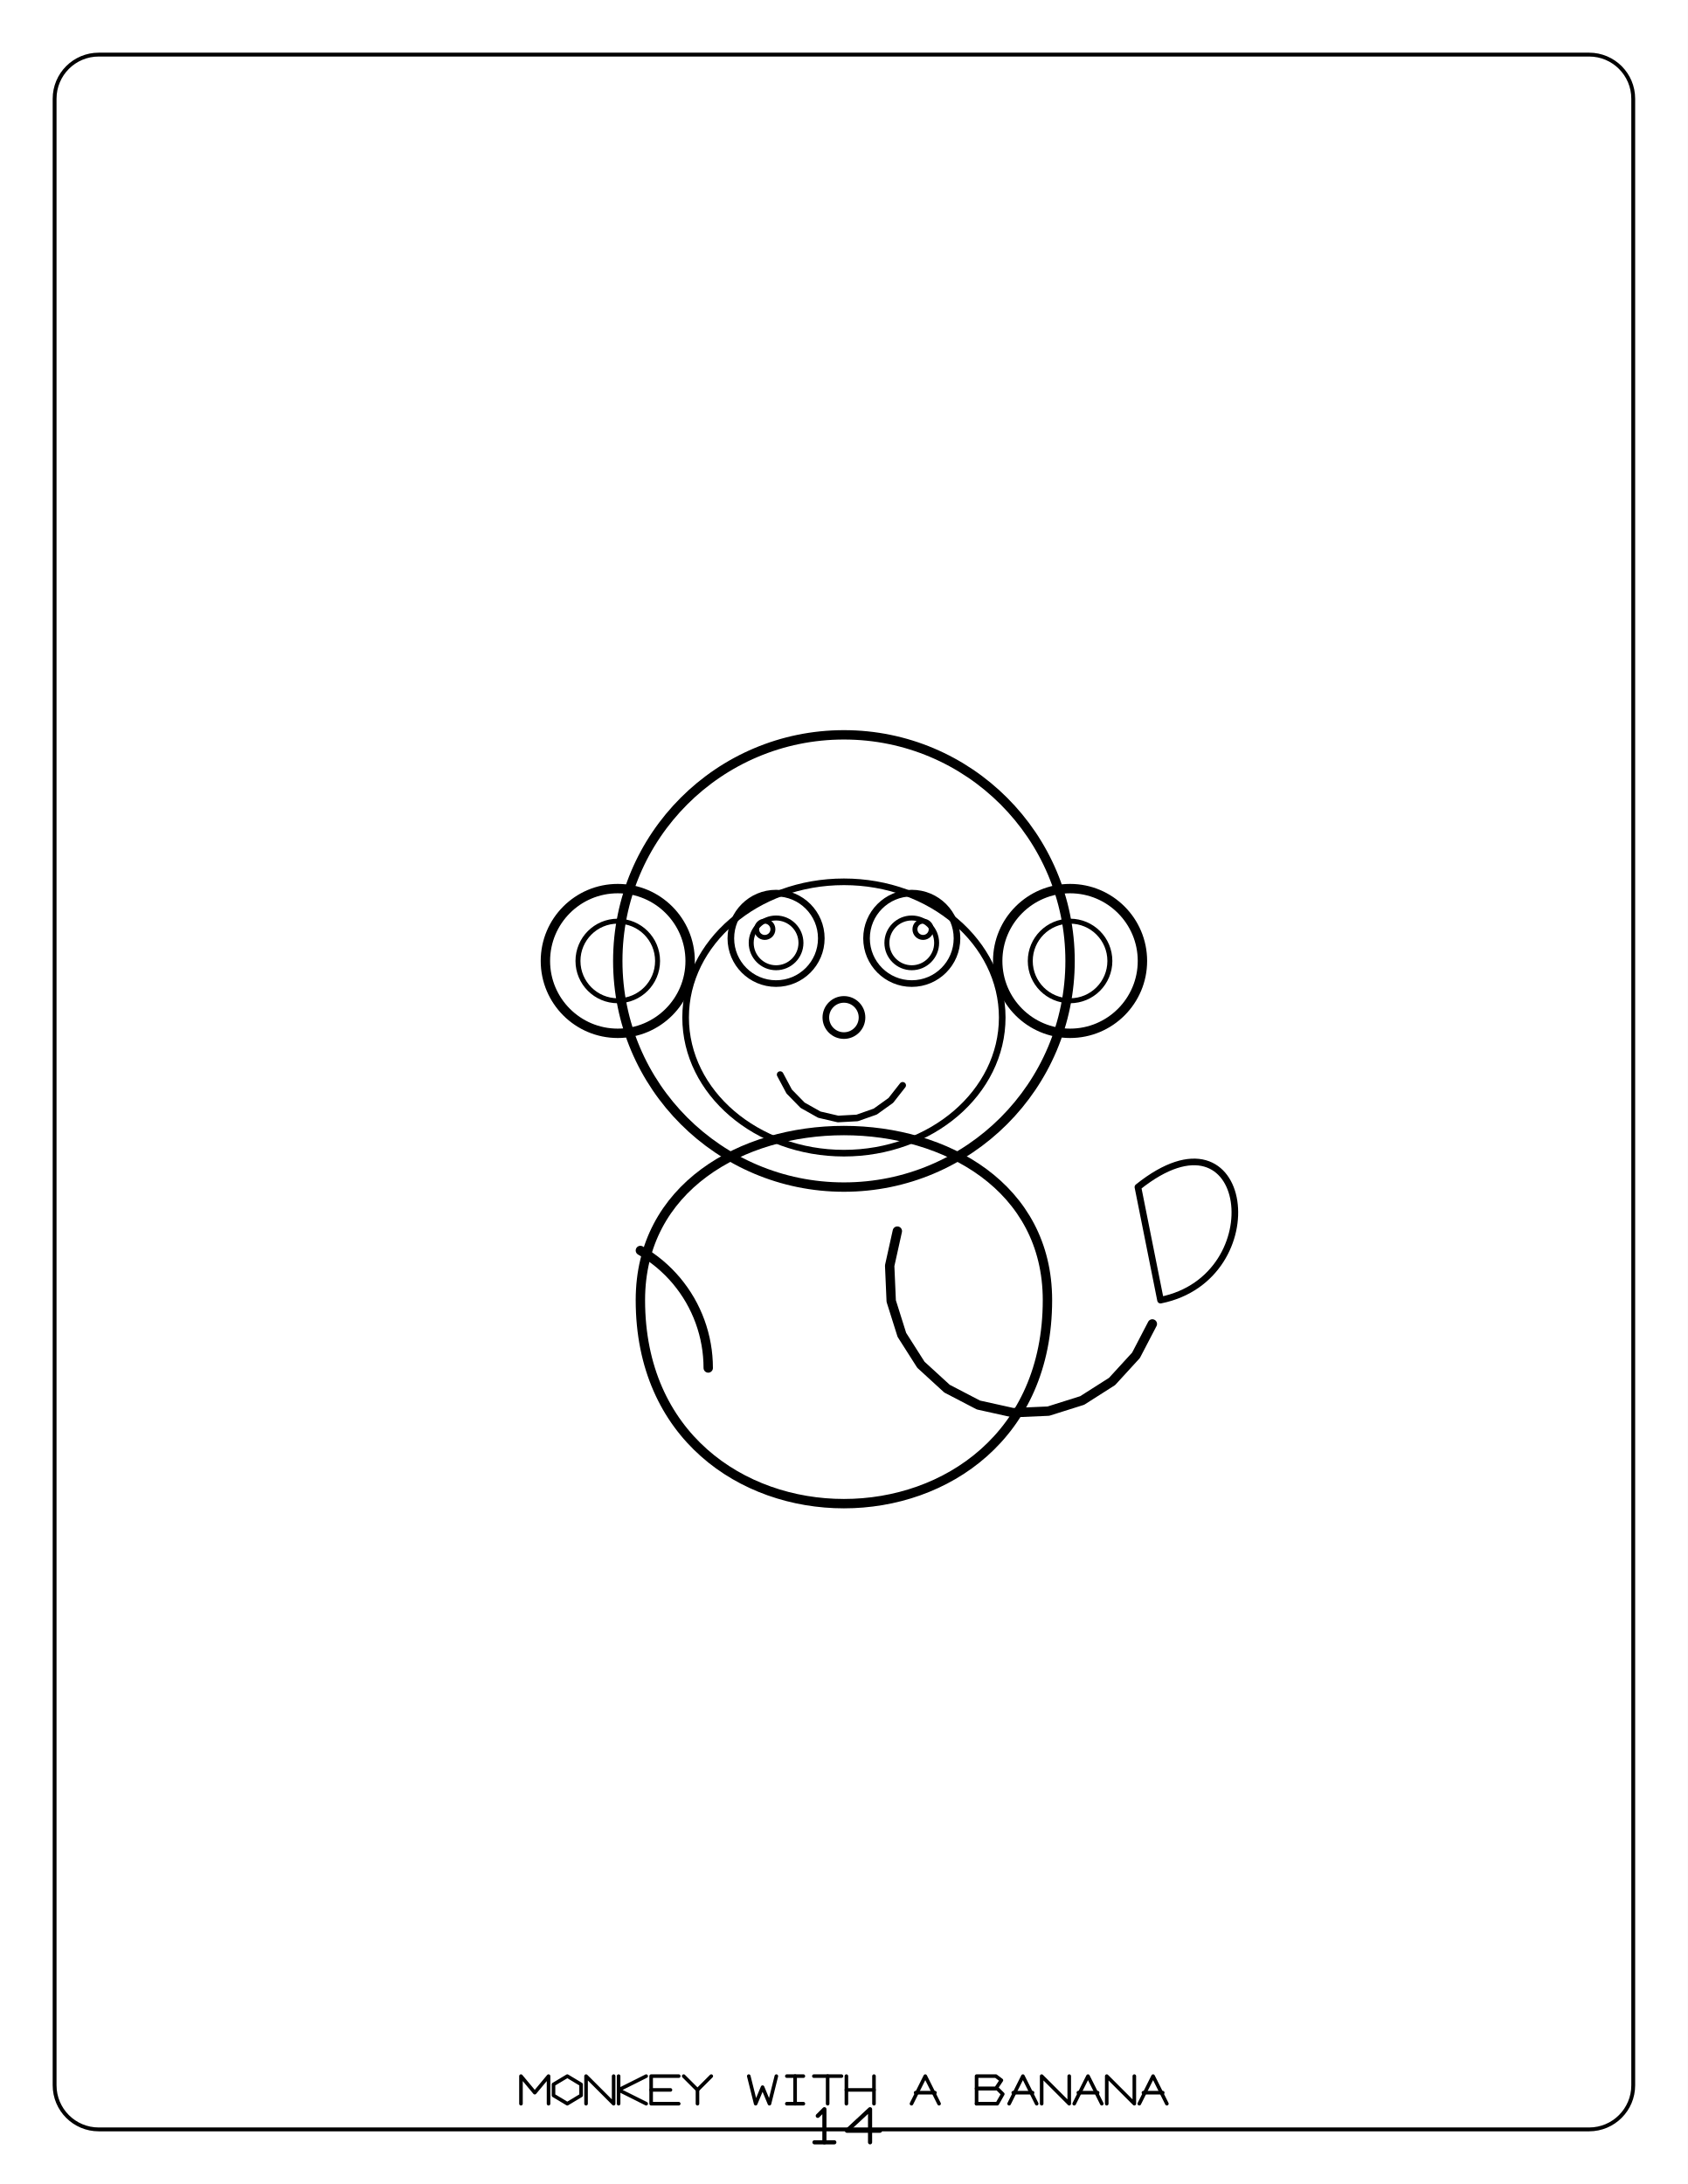
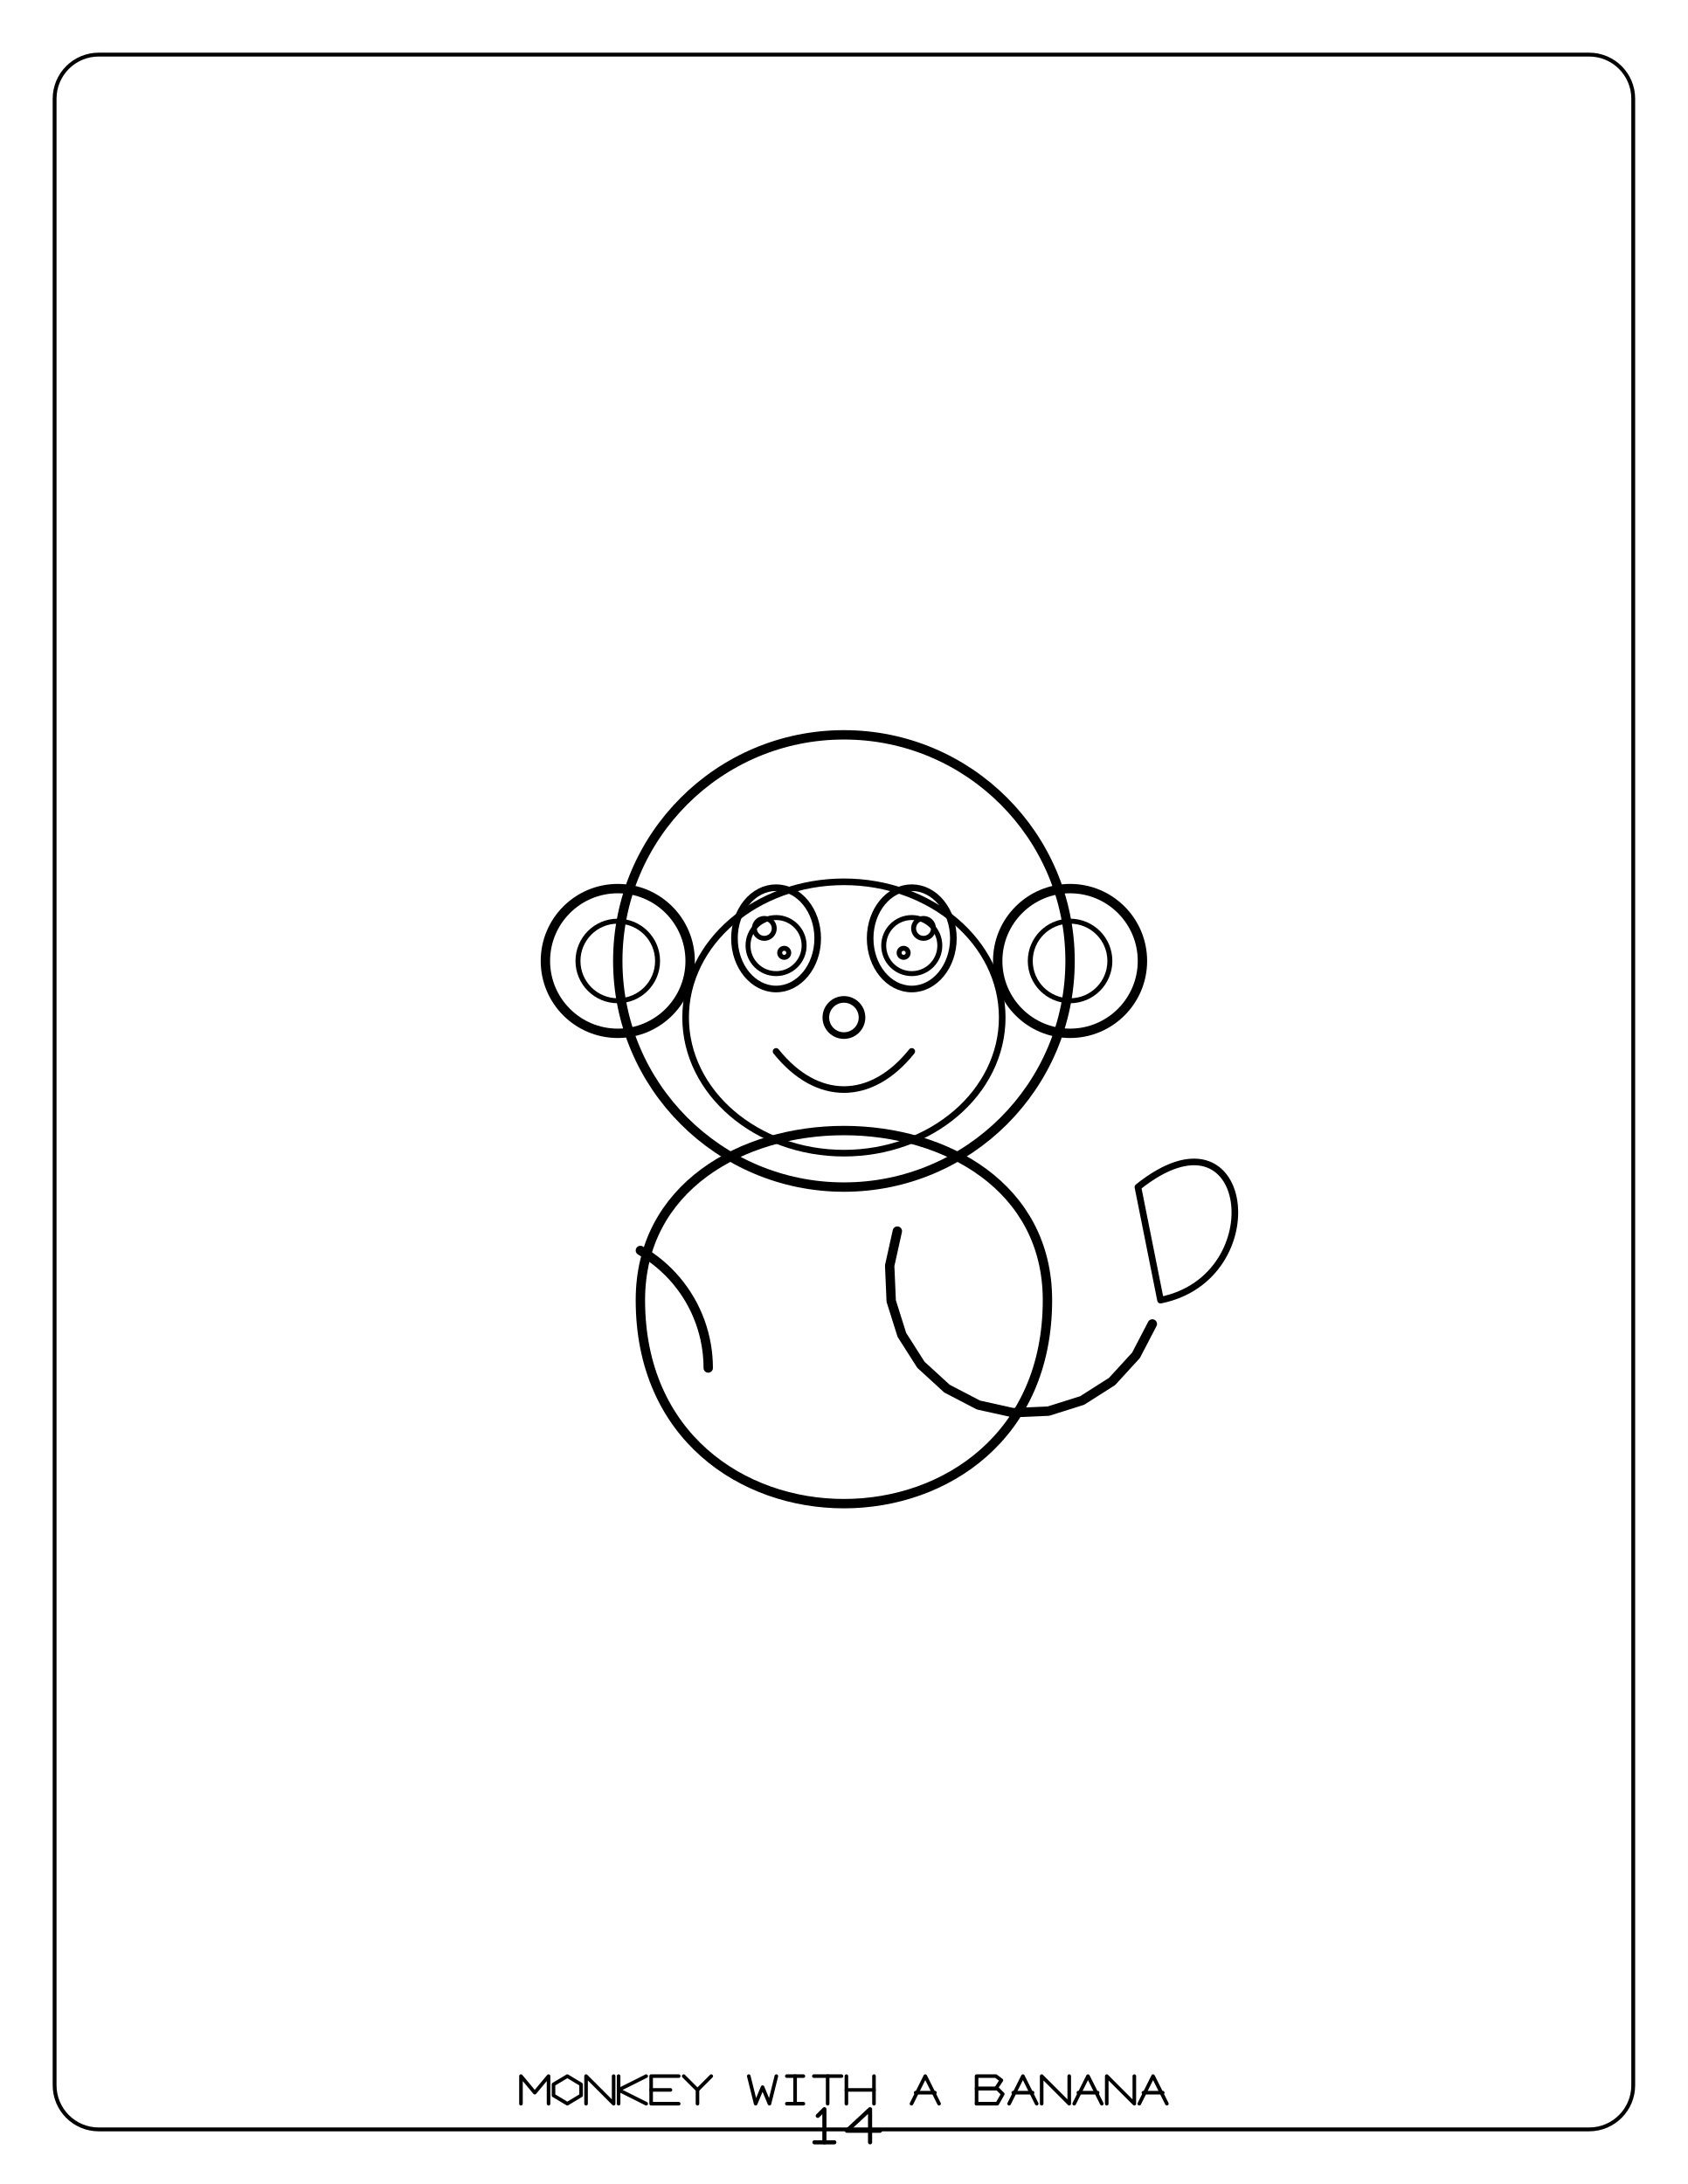
<svg xmlns="http://www.w3.org/2000/svg" width="612" height="792" viewBox="0 0 612 792">
  <rect x="0" y="0" width="612" height="792" fill="white" />
  <path d="M 35.8 19.8 L 576.2 19.8 C 585.04 19.8 592.2 26.96 592.2 35.8 L 592.2 756.2 C 592.2 765.04 585.04 772.2 576.2 772.2 L 35.8 772.2 C 26.96 772.2 19.8 765.04 19.8 756.2 L 19.8 35.8 C 19.8 26.96 26.96 19.8 35.8 19.8 Z" fill="none" stroke="black" stroke-width="1.4" stroke-linecap="round" stroke-linejoin="round" />
  <path d="M 232.2 471.48 C 232.2 569.88 379.8 569.88 379.8 471.48 C 379.8 389.48 232.2 389.48 232.2 471.48 Z" fill="none" stroke="black" stroke-width="3.4" stroke-linecap="round" stroke-linejoin="round" />
  <path d="M 388 348.48 C 388 393.77 351.29 430.48 306 430.48 C 260.71 430.48 224 393.77 224 348.48 C 224 303.19 260.71 266.48 306 266.48 C 351.29 266.48 388 303.19 388 348.48 Z" fill="none" stroke="black" stroke-width="3.4" stroke-linecap="round" stroke-linejoin="round" />
  <path d="M 250.24 348.48 C 250.24 362.97 238.49 374.72 224 374.72 C 209.51 374.72 197.76 362.97 197.76 348.48 C 197.76 333.99 209.51 322.24 224 322.24 C 238.49 322.24 250.24 333.99 250.24 348.48 Z" fill="none" stroke="black" stroke-width="3.4" stroke-linecap="round" stroke-linejoin="round" />
  <path d="M 238.43 348.48 C 238.43 356.45 231.97 362.91 224 362.91 C 216.03 362.91 209.57 356.45 209.57 348.48 C 209.57 340.51 216.03 334.05 224 334.05 C 231.97 334.05 238.43 340.51 238.43 348.48 Z" fill="none" stroke="black" stroke-width="1.8" stroke-linecap="round" stroke-linejoin="round" />
  <path d="M 414.24 348.48 C 414.24 362.97 402.49 374.72 388 374.72 C 373.51 374.72 361.76 362.97 361.76 348.48 C 361.76 333.99 373.51 322.24 388 322.24 C 402.49 322.24 414.24 333.99 414.24 348.48 Z" fill="none" stroke="black" stroke-width="3.4" stroke-linecap="round" stroke-linejoin="round" />
  <path d="M 402.43 348.48 C 402.43 356.45 395.97 362.91 388 362.91 C 380.03 362.91 373.57 356.45 373.57 348.48 C 373.57 340.51 380.03 334.05 388 334.05 C 395.97 334.05 402.43 340.51 402.43 348.48 Z" fill="none" stroke="black" stroke-width="1.8" stroke-linecap="round" stroke-linejoin="round" />
  <path d="M 363.4 368.98 C 363.4 396.15 337.7 418.18 306 418.18 C 274.3 418.18 248.6 396.15 248.6 368.98 C 248.6 341.81 274.3 319.78 306 319.78 C 337.7 319.78 363.4 341.81 363.4 368.98 Z" fill="none" stroke="black" stroke-width="2.4" stroke-linecap="round" stroke-linejoin="round" />
-   <path d="M 297.8 340.28 C 297.8 349.34 290.46 356.68 281.4 356.68 C 272.34 356.68 265 349.34 265 340.28 C 265 331.22 272.34 323.88 281.4 323.88 C 290.46 323.88 297.8 331.22 297.8 340.28 Z" fill="none" stroke="black" stroke-width="2.4" stroke-linecap="round" stroke-linejoin="round" />
-   <path d="M 290.42 341.92 C 290.42 346.9 286.38 350.94 281.4 350.94 C 276.42 350.94 272.38 346.9 272.38 341.92 C 272.38 336.94 276.42 332.9 281.4 332.9 C 286.38 332.9 290.42 336.94 290.42 341.92 Z" fill="none" stroke="black" stroke-width="1.8" stroke-linecap="round" stroke-linejoin="round" />
-   <path d="M 280.25 337 C 280.25 338.63 278.93 339.95 277.3 339.95 C 275.67 339.95 274.35 338.63 274.35 337 C 274.35 335.37 275.67 334.05 277.3 334.05 C 278.93 334.05 280.25 335.37 280.25 337 Z" fill="none" stroke="black" stroke-width="1.8" stroke-linecap="round" stroke-linejoin="round" />
-   <path d="M 347 340.28 C 347 349.34 339.66 356.68 330.6 356.68 C 321.54 356.68 314.2 349.34 314.2 340.28 C 314.2 331.22 321.54 323.88 330.6 323.88 C 339.66 323.88 347 331.22 347 340.28 Z" fill="none" stroke="black" stroke-width="2.4" stroke-linecap="round" stroke-linejoin="round" />
-   <path d="M 339.62 341.92 C 339.62 346.9 335.58 350.94 330.6 350.94 C 325.62 350.94 321.58 346.9 321.58 341.92 C 321.58 336.94 325.62 332.9 330.6 332.9 C 335.58 332.9 339.62 336.94 339.62 341.92 Z" fill="none" stroke="black" stroke-width="1.8" stroke-linecap="round" stroke-linejoin="round" />
-   <path d="M 337.65 337 C 337.65 338.63 336.33 339.95 334.7 339.95 C 333.07 339.95 331.75 338.63 331.75 337 C 331.75 335.37 333.07 334.05 334.7 334.05 C 336.33 334.05 337.65 335.37 337.65 337 Z" fill="none" stroke="black" stroke-width="1.8" stroke-linecap="round" stroke-linejoin="round" />
+   <path d="M 296.49 340.28 C 296.49 350.42 289.73 358.65 281.4 358.65 C 273.07 358.65 266.31 350.42 266.31 340.28 C 266.31 330.14 273.07 321.91 281.4 321.91 C 289.73 321.91 296.49 330.14 296.49 340.28 Z" fill="none" stroke="black" stroke-width="2.4" stroke-linecap="round" stroke-linejoin="round" />
+   <path d="M 291.57 342.9 C 291.57 348.52 287.02 353.07 281.4 353.07 C 275.78 353.07 271.23 348.52 271.23 342.9 C 271.23 337.29 275.78 332.74 281.4 332.74 C 287.02 332.74 291.57 337.29 291.57 342.9 Z" fill="none" stroke="black" stroke-width="1.8" stroke-linecap="round" stroke-linejoin="round" />
+   <path d="M 280.74 336.67 C 280.74 338.66 279.13 340.28 277.14 340.28 C 275.14 340.28 273.53 338.66 273.53 336.67 C 273.53 334.68 275.14 333.06 277.14 333.06 C 279.13 333.06 280.74 334.68 280.74 336.67 Z" fill="none" stroke="black" stroke-width="1.8" stroke-linecap="round" stroke-linejoin="round" />
+   <path d="M 285.99 345.53 C 285.99 346.43 285.26 347.17 284.35 347.17 C 283.45 347.17 282.71 346.43 282.71 345.53 C 282.71 344.62 283.45 343.89 284.35 343.89 C 285.26 343.89 285.99 344.62 285.99 345.53 Z" fill="none" stroke="black" stroke-width="1.8" stroke-linecap="round" stroke-linejoin="round" />
+   <path d="M 345.69 340.28 C 345.69 350.42 338.93 358.65 330.6 358.65 C 322.27 358.65 315.51 350.42 315.51 340.28 C 315.51 330.14 322.27 321.91 330.6 321.91 C 338.93 321.91 345.69 330.14 345.69 340.28 Z" fill="none" stroke="black" stroke-width="2.4" stroke-linecap="round" stroke-linejoin="round" />
+   <path d="M 340.77 342.9 C 340.77 348.52 336.22 353.07 330.6 353.07 C 324.98 353.07 320.43 348.52 320.43 342.9 C 320.43 337.29 324.98 332.74 330.6 332.74 C 336.22 332.74 340.77 337.29 340.77 342.9 Z" fill="none" stroke="black" stroke-width="1.8" stroke-linecap="round" stroke-linejoin="round" />
+   <path d="M 338.47 336.67 C 338.47 338.66 336.86 340.28 334.86 340.28 C 332.87 340.28 331.26 338.66 331.26 336.67 C 331.26 334.68 332.87 333.06 334.86 333.06 C 336.86 333.06 338.47 334.68 338.47 336.67 Z" fill="none" stroke="black" stroke-width="1.8" stroke-linecap="round" stroke-linejoin="round" />
+   <path d="M 329.29 345.53 C 329.29 346.43 328.55 347.17 327.65 347.17 C 326.74 347.17 326.01 346.43 326.01 345.53 C 326.01 344.62 326.74 343.89 327.65 343.89 C 328.55 343.89 329.29 344.62 329.29 345.53 Z" fill="none" stroke="black" stroke-width="1.8" stroke-linecap="round" stroke-linejoin="round" />
  <path d="M 312.56 368.98 C 312.56 372.6 309.62 375.54 306 375.54 C 302.38 375.54 299.44 372.6 299.44 368.98 C 299.44 365.36 302.38 362.42 306 362.42 C 309.62 362.42 312.56 365.36 312.56 368.98 Z" fill="none" stroke="black" stroke-width="2.4" stroke-linecap="round" stroke-linejoin="round" />
-   <path d="M 327.3 393.58 L 323.01 399.05 L 317.36 403.1 L 310.8 405.41 L 303.86 405.79 L 297.08 404.21 L 291.02 400.8 L 286.16 395.83 L 282.88 389.69" fill="none" stroke="black" stroke-width="2.4" stroke-linecap="round" stroke-linejoin="round" />
+   <path d="M 281.4 381.28 C 296.16 399.73 315.84 399.73 330.6 381.28" fill="none" stroke="black" stroke-width="2.4" stroke-linecap="round" stroke-linejoin="round" />
  <path d="M 325.37 446.45 L 322.59 458.99 L 323.15 471.82 L 327.01 484.07 L 333.91 494.91 L 343.38 503.58 L 354.77 509.51 L 367.31 512.29 L 380.14 511.73 L 392.39 507.87 L 403.23 500.97 L 411.9 491.5 L 417.83 480.11" fill="none" stroke="black" stroke-width="3.4" stroke-linecap="round" stroke-linejoin="round" />
  <path d="M 412.6 430.48 C 453.6 397.68 461.8 463.28 420.8 471.48 Z" fill="none" stroke="black" stroke-width="2.4" stroke-linecap="round" stroke-linejoin="round" />
  <path d="M 256.8 496.08 L 256.75 493.93 L 256.61 491.79 L 256.38 489.66 L 256.05 487.54 L 255.63 485.43 L 255.12 483.35 L 254.52 481.29 L 253.83 479.25 L 253.05 477.25 L 252.19 475.29 L 251.24 473.36 L 250.21 471.48 L 249.09 469.64 L 247.9 467.86 L 246.63 466.13 L 245.29 464.45 L 243.87 462.84 L 242.39 461.29 L 240.84 459.81 L 239.23 458.39 L 237.55 457.05 L 235.82 455.78 L 234.04 454.59 L 232.2 453.47" fill="none" stroke="black" stroke-width="3.4" stroke-linecap="round" stroke-linejoin="round" />
  <path d="M 188.9 762.88 L 188.9 752.88 L 193.9 758.88 L 198.9 752.88 L 198.9 762.88" fill="none" stroke="black" stroke-width="1.3" stroke-linecap="round" stroke-linejoin="round" />
  <path d="M 205.7 752.88 L 200.7 755.88 L 200.7 759.88 L 205.7 762.88 L 210.7 759.88 L 210.7 755.88 L 205.7 752.88" fill="none" stroke="black" stroke-width="1.3" stroke-linecap="round" stroke-linejoin="round" />
  <path d="M 212.5 762.88 L 212.5 752.88 L 222.5 762.88 L 222.5 752.88" fill="none" stroke="black" stroke-width="1.3" stroke-linecap="round" stroke-linejoin="round" />
  <path d="M 224.3 762.88 L 224.3 752.88" fill="none" stroke="black" stroke-width="1.3" stroke-linecap="round" stroke-linejoin="round" />
  <path d="M 234.3 752.88 L 224.3 757.88 L 234.3 762.88" fill="none" stroke="black" stroke-width="1.3" stroke-linecap="round" stroke-linejoin="round" />
  <path d="M 246.1 752.88 L 236.1 752.88 L 236.1 762.88 L 246.1 762.88" fill="none" stroke="black" stroke-width="1.3" stroke-linecap="round" stroke-linejoin="round" />
  <path d="M 236.1 757.88 L 243.1 757.88" fill="none" stroke="black" stroke-width="1.3" stroke-linecap="round" stroke-linejoin="round" />
  <path d="M 247.9 752.88 L 252.9 757.88 L 257.9 752.88" fill="none" stroke="black" stroke-width="1.3" stroke-linecap="round" stroke-linejoin="round" />
  <path d="M 252.9 757.88 L 252.9 762.88" fill="none" stroke="black" stroke-width="1.3" stroke-linecap="round" stroke-linejoin="round" />
  <path d="M 271.5 752.88 L 274 762.88 L 276.5 756.88 L 279 762.88 L 281.5 752.88" fill="none" stroke="black" stroke-width="1.3" stroke-linecap="round" stroke-linejoin="round" />
  <path d="M 288.3 762.88 L 288.3 752.88" fill="none" stroke="black" stroke-width="1.3" stroke-linecap="round" stroke-linejoin="round" />
  <path d="M 285.3 752.88 L 291.3 752.88" fill="none" stroke="black" stroke-width="1.3" stroke-linecap="round" stroke-linejoin="round" />
  <path d="M 285.3 762.88 L 291.3 762.88" fill="none" stroke="black" stroke-width="1.3" stroke-linecap="round" stroke-linejoin="round" />
  <path d="M 295.1 752.88 L 305.1 752.88" fill="none" stroke="black" stroke-width="1.3" stroke-linecap="round" stroke-linejoin="round" />
  <path d="M 300.1 752.88 L 300.1 762.88" fill="none" stroke="black" stroke-width="1.3" stroke-linecap="round" stroke-linejoin="round" />
  <path d="M 306.9 762.88 L 306.9 752.88" fill="none" stroke="black" stroke-width="1.3" stroke-linecap="round" stroke-linejoin="round" />
  <path d="M 316.9 762.88 L 316.9 752.88" fill="none" stroke="black" stroke-width="1.3" stroke-linecap="round" stroke-linejoin="round" />
  <path d="M 306.9 757.88 L 316.9 757.88" fill="none" stroke="black" stroke-width="1.3" stroke-linecap="round" stroke-linejoin="round" />
  <path d="M 330.5 762.88 L 335.5 752.88 L 340.5 762.88" fill="none" stroke="black" stroke-width="1.3" stroke-linecap="round" stroke-linejoin="round" />
  <path d="M 332 758.88 L 339 758.88" fill="none" stroke="black" stroke-width="1.3" stroke-linecap="round" stroke-linejoin="round" />
  <path d="M 354.1 762.88 L 354.1 752.88 L 361.1 752.88 L 363.1 754.38 L 361.1 757.38 L 354.1 757.38" fill="none" stroke="black" stroke-width="1.3" stroke-linecap="round" stroke-linejoin="round" />
  <path d="M 354.1 757.38 L 361.6 757.38 L 363.6 759.38 L 361.6 762.88 L 354.1 762.88" fill="none" stroke="black" stroke-width="1.3" stroke-linecap="round" stroke-linejoin="round" />
  <path d="M 365.9 762.88 L 370.9 752.88 L 375.9 762.88" fill="none" stroke="black" stroke-width="1.3" stroke-linecap="round" stroke-linejoin="round" />
  <path d="M 367.4 758.88 L 374.4 758.88" fill="none" stroke="black" stroke-width="1.3" stroke-linecap="round" stroke-linejoin="round" />
  <path d="M 377.7 762.88 L 377.7 752.88 L 387.7 762.88 L 387.7 752.88" fill="none" stroke="black" stroke-width="1.3" stroke-linecap="round" stroke-linejoin="round" />
  <path d="M 389.5 762.88 L 394.5 752.88 L 399.5 762.88" fill="none" stroke="black" stroke-width="1.3" stroke-linecap="round" stroke-linejoin="round" />
  <path d="M 391 758.88 L 398 758.88" fill="none" stroke="black" stroke-width="1.3" stroke-linecap="round" stroke-linejoin="round" />
  <path d="M 401.3 762.88 L 401.3 752.88 L 411.3 762.88 L 411.3 752.88" fill="none" stroke="black" stroke-width="1.3" stroke-linecap="round" stroke-linejoin="round" />
  <path d="M 413.1 762.88 L 418.1 752.88 L 423.1 762.88" fill="none" stroke="black" stroke-width="1.3" stroke-linecap="round" stroke-linejoin="round" />
  <path d="M 414.6 758.88 L 421.6 758.88" fill="none" stroke="black" stroke-width="1.3" stroke-linecap="round" stroke-linejoin="round" />
  <path d="M 296.52 767.28 L 298.92 764.88 L 298.92 776.88" fill="none" stroke="black" stroke-width="1.5" stroke-linecap="round" stroke-linejoin="round" />
  <path d="M 295.32 776.88 L 302.52 776.88" fill="none" stroke="black" stroke-width="1.5" stroke-linecap="round" stroke-linejoin="round" />
  <path d="M 315.48 776.88 L 315.48 764.88 L 307.08 772.68 L 319.08 772.68" fill="none" stroke="black" stroke-width="1.5" stroke-linecap="round" stroke-linejoin="round" />
</svg>
